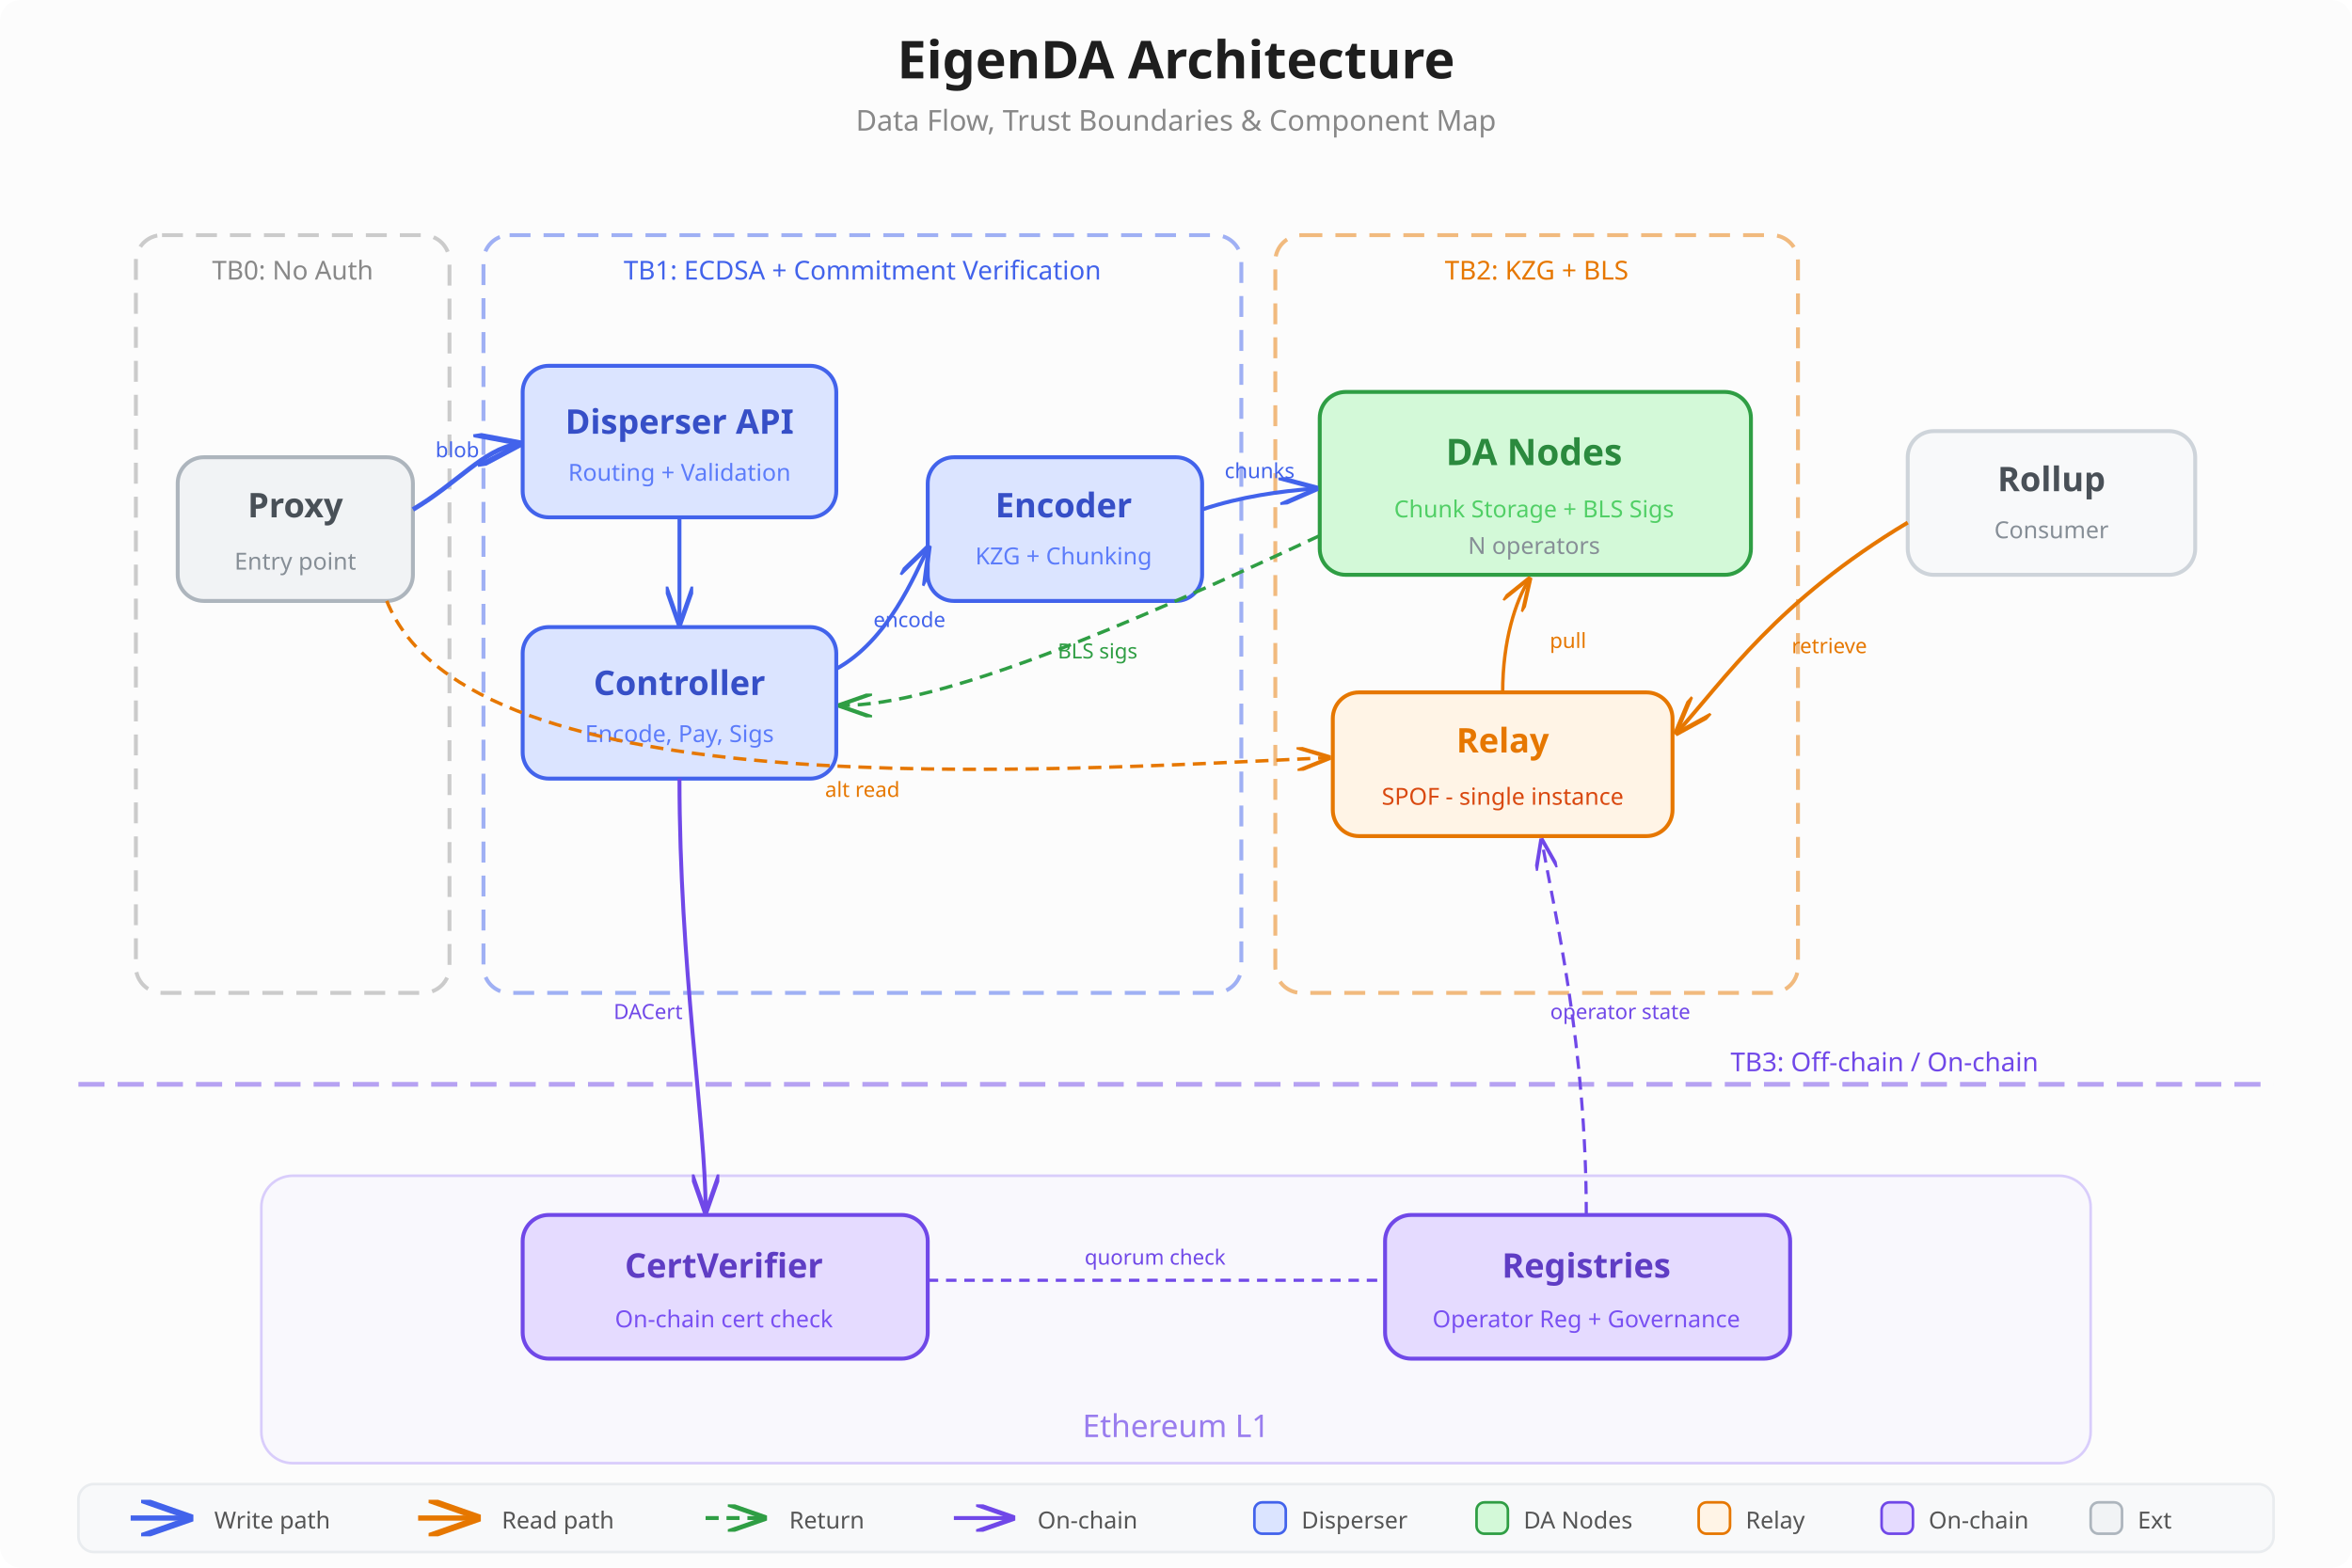
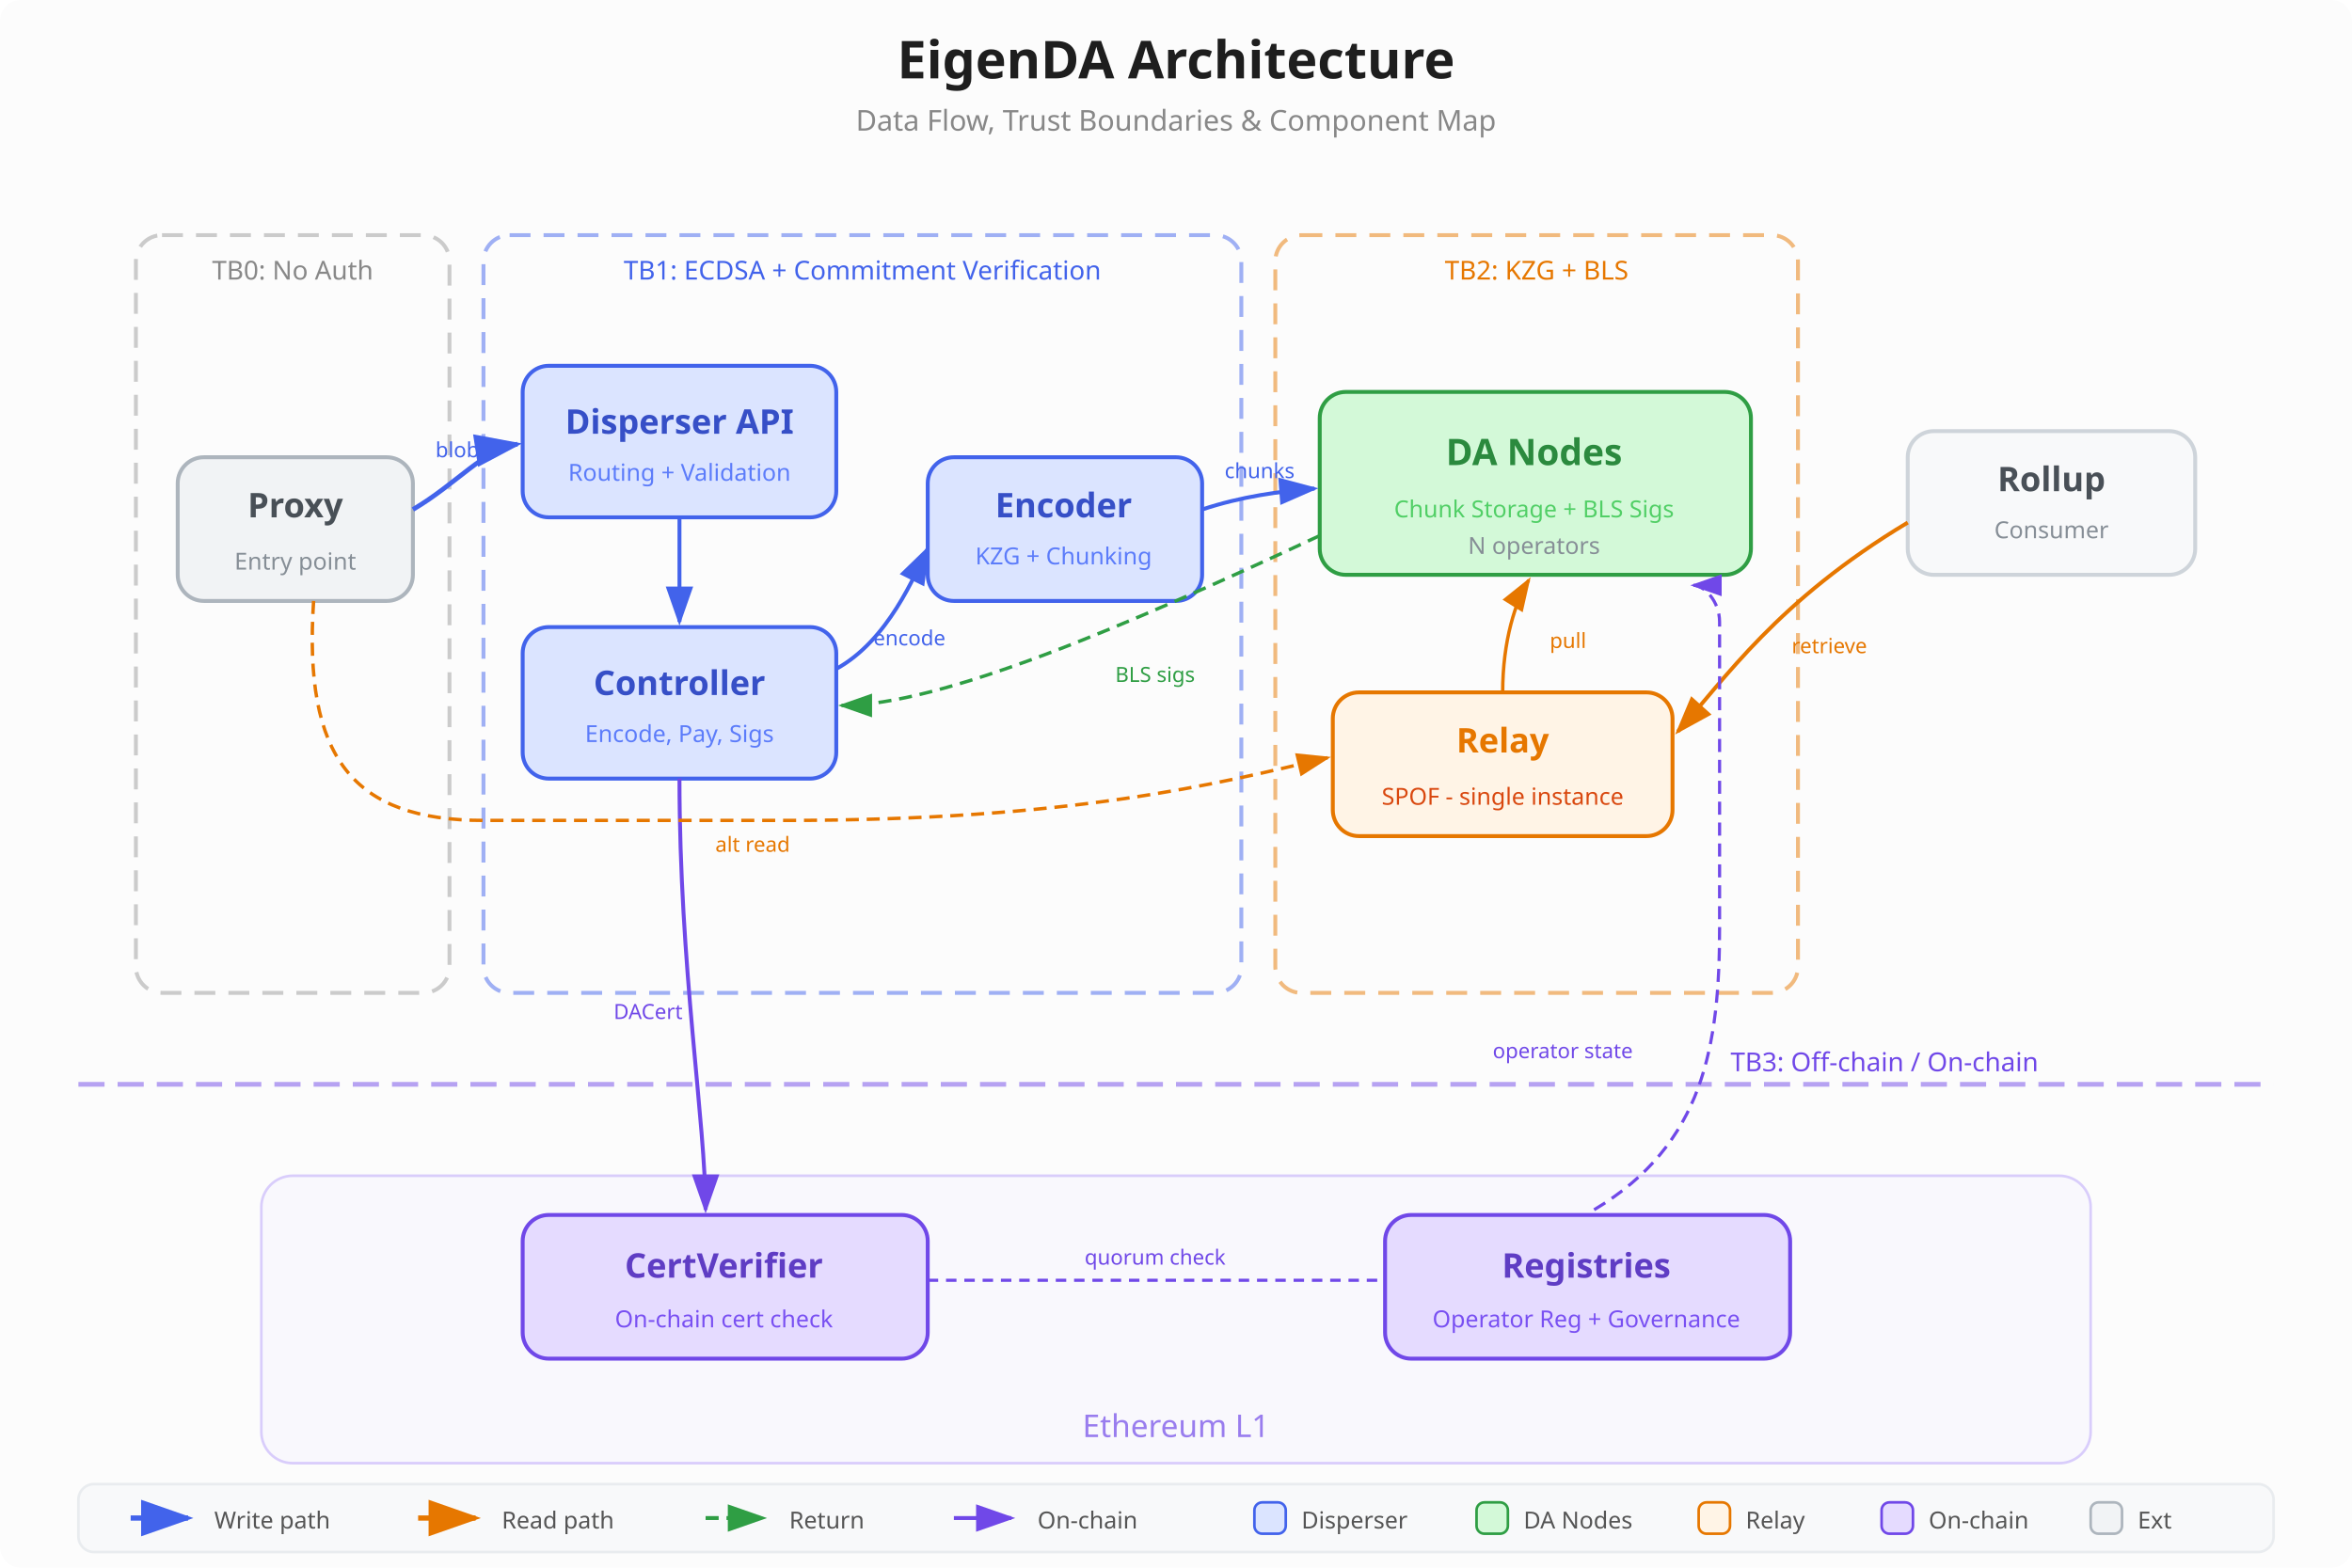
<svg xmlns="http://www.w3.org/2000/svg" viewBox="0 0 900 600" width="900" height="600">
  <defs>
    <marker id="arr" markerWidth="10" markerHeight="7" refX="9" refY="3.5" orient="auto">
-       <path d="M0,0 L10,3.5 L0,7" fill="none" stroke="#555" stroke-width="1.2" />
+       <path d="M0,0 L10,3.5 L0,7 Z" fill="#555" stroke="none" />
    </marker>
    <marker id="arr-blue" markerWidth="10" markerHeight="7" refX="9" refY="3.5" orient="auto">
-       <path d="M0,0 L10,3.5 L0,7" fill="none" stroke="#4263eb" stroke-width="1.2" />
+       <path d="M0,0 L10,3.5 L0,7 Z" fill="#4263eb" stroke="none" />
    </marker>
    <marker id="arr-green" markerWidth="10" markerHeight="7" refX="9" refY="3.5" orient="auto">
-       <path d="M0,0 L10,3.5 L0,7" fill="none" stroke="#2f9e44" stroke-width="1.2" />
+       <path d="M0,0 L10,3.5 L0,7 Z" fill="#2f9e44" stroke="none" />
    </marker>
    <marker id="arr-orange" markerWidth="10" markerHeight="7" refX="9" refY="3.5" orient="auto">
-       <path d="M0,0 L10,3.5 L0,7" fill="none" stroke="#e67700" stroke-width="1.2" />
+       <path d="M0,0 L10,3.5 L0,7 Z" fill="#e67700" stroke="none" />
    </marker>
    <marker id="arr-purple" markerWidth="10" markerHeight="7" refX="9" refY="3.5" orient="auto">
-       <path d="M0,0 L10,3.5 L0,7" fill="none" stroke="#7048e8" stroke-width="1.2" />
+       <path d="M0,0 L10,3.5 L0,7 Z" fill="#7048e8" stroke="none" />
    </marker>
  </defs>
  <rect width="900" height="600" fill="#fcfcfc" rx="8" />
  <text x="450" y="30" text-anchor="middle" font-family="Virgil, Segoe UI Emoji, Noto Color Emoji" font-size="20" font-weight="bold" fill="#1e1e1e">EigenDA Architecture</text>
  <text x="450" y="50" text-anchor="middle" font-family="Virgil, Segoe UI Emoji, Noto Color Emoji" font-size="11" fill="#888">Data Flow, Trust Boundaries &amp; Component Map</text>
  <rect x="52" y="90" width="120" height="290" rx="10" fill="none" stroke="#aaa" stroke-width="1.5" stroke-dasharray="8,5" opacity="0.6" />
  <text x="112" y="107" text-anchor="middle" font-family="Virgil, Segoe UI Emoji, Noto Color Emoji" font-size="10" fill="#888">TB0: No Auth</text>
  <rect x="185" y="90" width="290" height="290" rx="10" fill="none" stroke="#4263eb" stroke-width="1.5" stroke-dasharray="8,5" opacity="0.5" />
  <text x="330" y="107" text-anchor="middle" font-family="Virgil, Segoe UI Emoji, Noto Color Emoji" font-size="10" fill="#4263eb">TB1: ECDSA + Commitment Verification</text>
  <rect x="488" y="90" width="200" height="290" rx="10" fill="none" stroke="#e67700" stroke-width="1.5" stroke-dasharray="8,5" opacity="0.5" />
  <text x="588" y="107" text-anchor="middle" font-family="Virgil, Segoe UI Emoji, Noto Color Emoji" font-size="10" fill="#e67700">TB2: KZG + BLS</text>
  <line x1="30" y1="415" x2="870" y2="415" stroke="#7048e8" stroke-width="1.8" stroke-dasharray="10,5" opacity="0.5" />
  <text x="780" y="410" text-anchor="end" font-family="Virgil, Segoe UI Emoji, Noto Color Emoji" font-size="10" fill="#7048e8">TB3: Off-chain / On-chain</text>
  <rect x="68" y="175" width="90" height="55" rx="10" fill="#f1f3f5" stroke="#adb5bd" stroke-width="1.5" />
  <text x="113" y="198" text-anchor="middle" font-family="Virgil, Segoe UI Emoji, Noto Color Emoji" font-size="13" font-weight="bold" fill="#495057">Proxy</text>
  <text x="113" y="218" text-anchor="middle" font-family="Virgil, Segoe UI Emoji, Noto Color Emoji" font-size="9" fill="#868e96">Entry point</text>
  <rect x="200" y="140" width="120" height="58" rx="10" fill="#dbe4ff" stroke="#4263eb" stroke-width="1.5" />
  <text x="260" y="166" text-anchor="middle" font-family="Virgil, Segoe UI Emoji, Noto Color Emoji" font-size="13" font-weight="bold" fill="#364fc7">Disperser API</text>
  <text x="260" y="184" text-anchor="middle" font-family="Virgil, Segoe UI Emoji, Noto Color Emoji" font-size="9" fill="#5c7cfa">Routing + Validation</text>
  <rect x="200" y="240" width="120" height="58" rx="10" fill="#dbe4ff" stroke="#4263eb" stroke-width="1.5" />
  <text x="260" y="266" text-anchor="middle" font-family="Virgil, Segoe UI Emoji, Noto Color Emoji" font-size="13" font-weight="bold" fill="#364fc7">Controller</text>
  <text x="260" y="284" text-anchor="middle" font-family="Virgil, Segoe UI Emoji, Noto Color Emoji" font-size="9" fill="#5c7cfa">Encode, Pay, Sigs</text>
  <rect x="355" y="175" width="105" height="55" rx="10" fill="#dbe4ff" stroke="#4263eb" stroke-width="1.5" />
  <text x="407" y="198" text-anchor="middle" font-family="Virgil, Segoe UI Emoji, Noto Color Emoji" font-size="13" font-weight="bold" fill="#364fc7">Encoder</text>
  <text x="407" y="216" text-anchor="middle" font-family="Virgil, Segoe UI Emoji, Noto Color Emoji" font-size="9" fill="#5c7cfa">KZG + Chunking</text>
  <rect x="505" y="150" width="165" height="70" rx="10" fill="#d3f9d8" stroke="#2f9e44" stroke-width="1.5" />
  <text x="587" y="178" text-anchor="middle" font-family="Virgil, Segoe UI Emoji, Noto Color Emoji" font-size="14" font-weight="bold" fill="#2b8a3e">DA Nodes</text>
  <text x="587" y="198" text-anchor="middle" font-family="Virgil, Segoe UI Emoji, Noto Color Emoji" font-size="9" fill="#51cf66">Chunk Storage + BLS Sigs</text>
  <text x="587" y="212" text-anchor="middle" font-family="Virgil, Segoe UI Emoji, Noto Color Emoji" font-size="9" fill="#868e96">N operators</text>
  <rect x="510" y="265" width="130" height="55" rx="10" fill="#fff4e6" stroke="#e67700" stroke-width="1.5" />
  <text x="575" y="288" text-anchor="middle" font-family="Virgil, Segoe UI Emoji, Noto Color Emoji" font-size="13" font-weight="bold" fill="#e67700">Relay</text>
  <text x="575" y="308" text-anchor="middle" font-family="Virgil, Segoe UI Emoji, Noto Color Emoji" font-size="9" fill="#d9480f">SPOF - single instance</text>
  <rect x="730" y="165" width="110" height="55" rx="10" fill="#f8f9fa" stroke="#ced4da" stroke-width="1.5" />
  <text x="785" y="188" text-anchor="middle" font-family="Virgil, Segoe UI Emoji, Noto Color Emoji" font-size="13" font-weight="bold" fill="#495057">Rollup</text>
  <text x="785" y="206" text-anchor="middle" font-family="Virgil, Segoe UI Emoji, Noto Color Emoji" font-size="9" fill="#868e96">Consumer</text>
  <rect x="100" y="450" width="700" height="110" rx="12" fill="#f3f0ff" stroke="#9775fa" stroke-width="1" opacity="0.35" />
  <text x="450" y="550" text-anchor="middle" font-family="Virgil, Segoe UI Emoji, Noto Color Emoji" font-size="12" fill="#7048e8" opacity="0.7">Ethereum L1</text>
  <rect x="200" y="465" width="155" height="55" rx="10" fill="#e5dbff" stroke="#7048e8" stroke-width="1.5" />
  <text x="277" y="489" text-anchor="middle" font-family="Virgil, Segoe UI Emoji, Noto Color Emoji" font-size="13" font-weight="bold" fill="#5f3dc4">CertVerifier</text>
  <text x="277" y="508" text-anchor="middle" font-family="Virgil, Segoe UI Emoji, Noto Color Emoji" font-size="9" fill="#7950f2">On-chain cert check</text>
  <rect x="530" y="465" width="155" height="55" rx="10" fill="#e5dbff" stroke="#7048e8" stroke-width="1.5" />
  <text x="607" y="489" text-anchor="middle" font-family="Virgil, Segoe UI Emoji, Noto Color Emoji" font-size="13" font-weight="bold" fill="#5f3dc4">Registries</text>
  <text x="607" y="508" text-anchor="middle" font-family="Virgil, Segoe UI Emoji, Noto Color Emoji" font-size="9" fill="#7950f2">Operator Reg + Governance</text>
  <path d="M158,195 C175,185 185,172 198,170" fill="none" stroke="#4263eb" stroke-width="1.8" marker-end="url(#arr-blue)" />
  <text x="175" y="175" text-anchor="middle" font-family="Virgil, Segoe UI Emoji, Noto Color Emoji" font-size="8" fill="#4263eb">blob</text>
  <line x1="260" y1="198" x2="260" y2="238" stroke="#4263eb" stroke-width="1.5" marker-end="url(#arr-blue)" />
  <path d="M320,256 C340,245 350,220 355,210" fill="none" stroke="#4263eb" stroke-width="1.5" marker-end="url(#arr-blue)" />
-   <text x="348" y="240" text-anchor="middle" font-family="Virgil, Segoe UI Emoji, Noto Color Emoji" font-size="8" fill="#4263eb">encode</text>
+   <text x="348" y="247" text-anchor="middle" font-family="Virgil, Segoe UI Emoji, Noto Color Emoji" font-size="8" fill="#4263eb">encode</text>
  <path d="M460,195 C475,190 490,188 503,187" fill="none" stroke="#4263eb" stroke-width="1.5" marker-end="url(#arr-blue)" />
  <text x="482" y="183" text-anchor="middle" font-family="Virgil, Segoe UI Emoji, Noto Color Emoji" font-size="8" fill="#4263eb">chunks</text>
  <path d="M505,205 C430,240 360,270 322,270" fill="none" stroke="#2f9e44" stroke-width="1.3" stroke-dasharray="5,3" marker-end="url(#arr-green)" />
-   <text x="420" y="252" text-anchor="middle" font-family="Virgil, Segoe UI Emoji, Noto Color Emoji" font-size="8" fill="#2f9e44">BLS sigs</text>
+   <text x="442" y="261" text-anchor="middle" font-family="Virgil, Segoe UI Emoji, Noto Color Emoji" font-size="8" fill="#2f9e44">BLS sigs</text>
  <path d="M260,298 C260,370 270,430 270,463" fill="none" stroke="#7048e8" stroke-width="1.5" marker-end="url(#arr-purple)" />
  <text x="248" y="390" text-anchor="middle" font-family="Virgil, Segoe UI Emoji, Noto Color Emoji" font-size="8" fill="#7048e8">DACert</text>
  <path d="M730,200 C680,230 660,260 642,280" fill="none" stroke="#e67700" stroke-width="1.5" marker-end="url(#arr-orange)" />
  <text x="700" y="250" text-anchor="middle" font-family="Virgil, Segoe UI Emoji, Noto Color Emoji" font-size="8" fill="#e67700">retrieve</text>
  <path d="M575,265 C575,245 580,230 585,222" fill="none" stroke="#e67700" stroke-width="1.3" marker-end="url(#arr-orange)" />
  <text x="600" y="248" text-anchor="middle" font-family="Virgil, Segoe UI Emoji, Noto Color Emoji" font-size="8" fill="#e67700">pull</text>
-   <path d="M148,230 C180,310 400,295 508,290" fill="none" stroke="#e67700" stroke-width="1.3" stroke-dasharray="5,3" marker-end="url(#arr-orange)" />
-   <text x="330" y="305" text-anchor="middle" font-family="Virgil, Segoe UI Emoji, Noto Color Emoji" font-size="8" fill="#e67700">alt read</text>
-   <path d="M607,465 C607,400 595,350 590,322" fill="none" stroke="#7048e8" stroke-width="1.2" stroke-dasharray="5,3" marker-end="url(#arr-purple)" />
-   <text x="620" y="390" text-anchor="middle" font-family="Virgil, Segoe UI Emoji, Noto Color Emoji" font-size="8" fill="#7048e8">operator state</text>
+   <path d="M120,230 C116,290 135,314 185,314 L300,314 C410,314 466,300 508,290" fill="none" stroke="#e67700" stroke-width="1.3" stroke-dasharray="5,3" marker-end="url(#arr-orange)" />
+   <text x="288" y="326" text-anchor="middle" font-family="Virgil, Segoe UI Emoji, Noto Color Emoji" font-size="8" fill="#e67700">alt read</text>
+   <path d="M610,463 C652,438 658,400 658,355 L658,238 C658,230 652,224 648,224" fill="none" stroke="#7048e8" stroke-width="1.2" stroke-dasharray="5,3" marker-end="url(#arr-purple)" />
+   <text x="598" y="405" text-anchor="middle" font-family="Virgil, Segoe UI Emoji, Noto Color Emoji" font-size="8" fill="#7048e8">operator state</text>
  <line x1="355" y1="490" x2="528" y2="490" stroke="#7048e8" stroke-width="1.2" stroke-dasharray="4,3" />
  <text x="442" y="484" text-anchor="middle" font-family="Virgil, Segoe UI Emoji, Noto Color Emoji" font-size="8" fill="#7048e8">quorum check</text>
  <rect x="30" y="568" width="840" height="26" rx="6" fill="#f8f9fa" stroke="#e9ecef" stroke-width="1" />
  <line x1="50" y1="581" x2="72" y2="581" stroke="#4263eb" stroke-width="2" marker-end="url(#arr-blue)" />
  <text x="82" y="585" font-family="Virgil, Segoe UI Emoji, Noto Color Emoji" font-size="9" fill="#555">Write path</text>
  <line x1="160" y1="581" x2="182" y2="581" stroke="#e67700" stroke-width="2" marker-end="url(#arr-orange)" />
  <text x="192" y="585" font-family="Virgil, Segoe UI Emoji, Noto Color Emoji" font-size="9" fill="#555">Read path</text>
  <line x1="270" y1="581" x2="292" y2="581" stroke="#2f9e44" stroke-width="1.5" stroke-dasharray="5,3" marker-end="url(#arr-green)" />
  <text x="302" y="585" font-family="Virgil, Segoe UI Emoji, Noto Color Emoji" font-size="9" fill="#555">Return</text>
  <line x1="365" y1="581" x2="387" y2="581" stroke="#7048e8" stroke-width="1.5" marker-end="url(#arr-purple)" />
  <text x="397" y="585" font-family="Virgil, Segoe UI Emoji, Noto Color Emoji" font-size="9" fill="#555">On-chain</text>
  <rect x="480" y="575" width="12" height="12" rx="3" fill="#dbe4ff" stroke="#4263eb" stroke-width="1" />
  <text x="498" y="585" font-family="Virgil, Segoe UI Emoji, Noto Color Emoji" font-size="9" fill="#555">Disperser</text>
  <rect x="565" y="575" width="12" height="12" rx="3" fill="#d3f9d8" stroke="#2f9e44" stroke-width="1" />
  <text x="583" y="585" font-family="Virgil, Segoe UI Emoji, Noto Color Emoji" font-size="9" fill="#555">DA Nodes</text>
  <rect x="650" y="575" width="12" height="12" rx="3" fill="#fff4e6" stroke="#e67700" stroke-width="1" />
  <text x="668" y="585" font-family="Virgil, Segoe UI Emoji, Noto Color Emoji" font-size="9" fill="#555">Relay</text>
  <rect x="720" y="575" width="12" height="12" rx="3" fill="#e5dbff" stroke="#7048e8" stroke-width="1" />
  <text x="738" y="585" font-family="Virgil, Segoe UI Emoji, Noto Color Emoji" font-size="9" fill="#555">On-chain</text>
  <rect x="800" y="575" width="12" height="12" rx="3" fill="#f1f3f5" stroke="#adb5bd" stroke-width="1" />
  <text x="818" y="585" font-family="Virgil, Segoe UI Emoji, Noto Color Emoji" font-size="9" fill="#555">Ext</text>
</svg>
